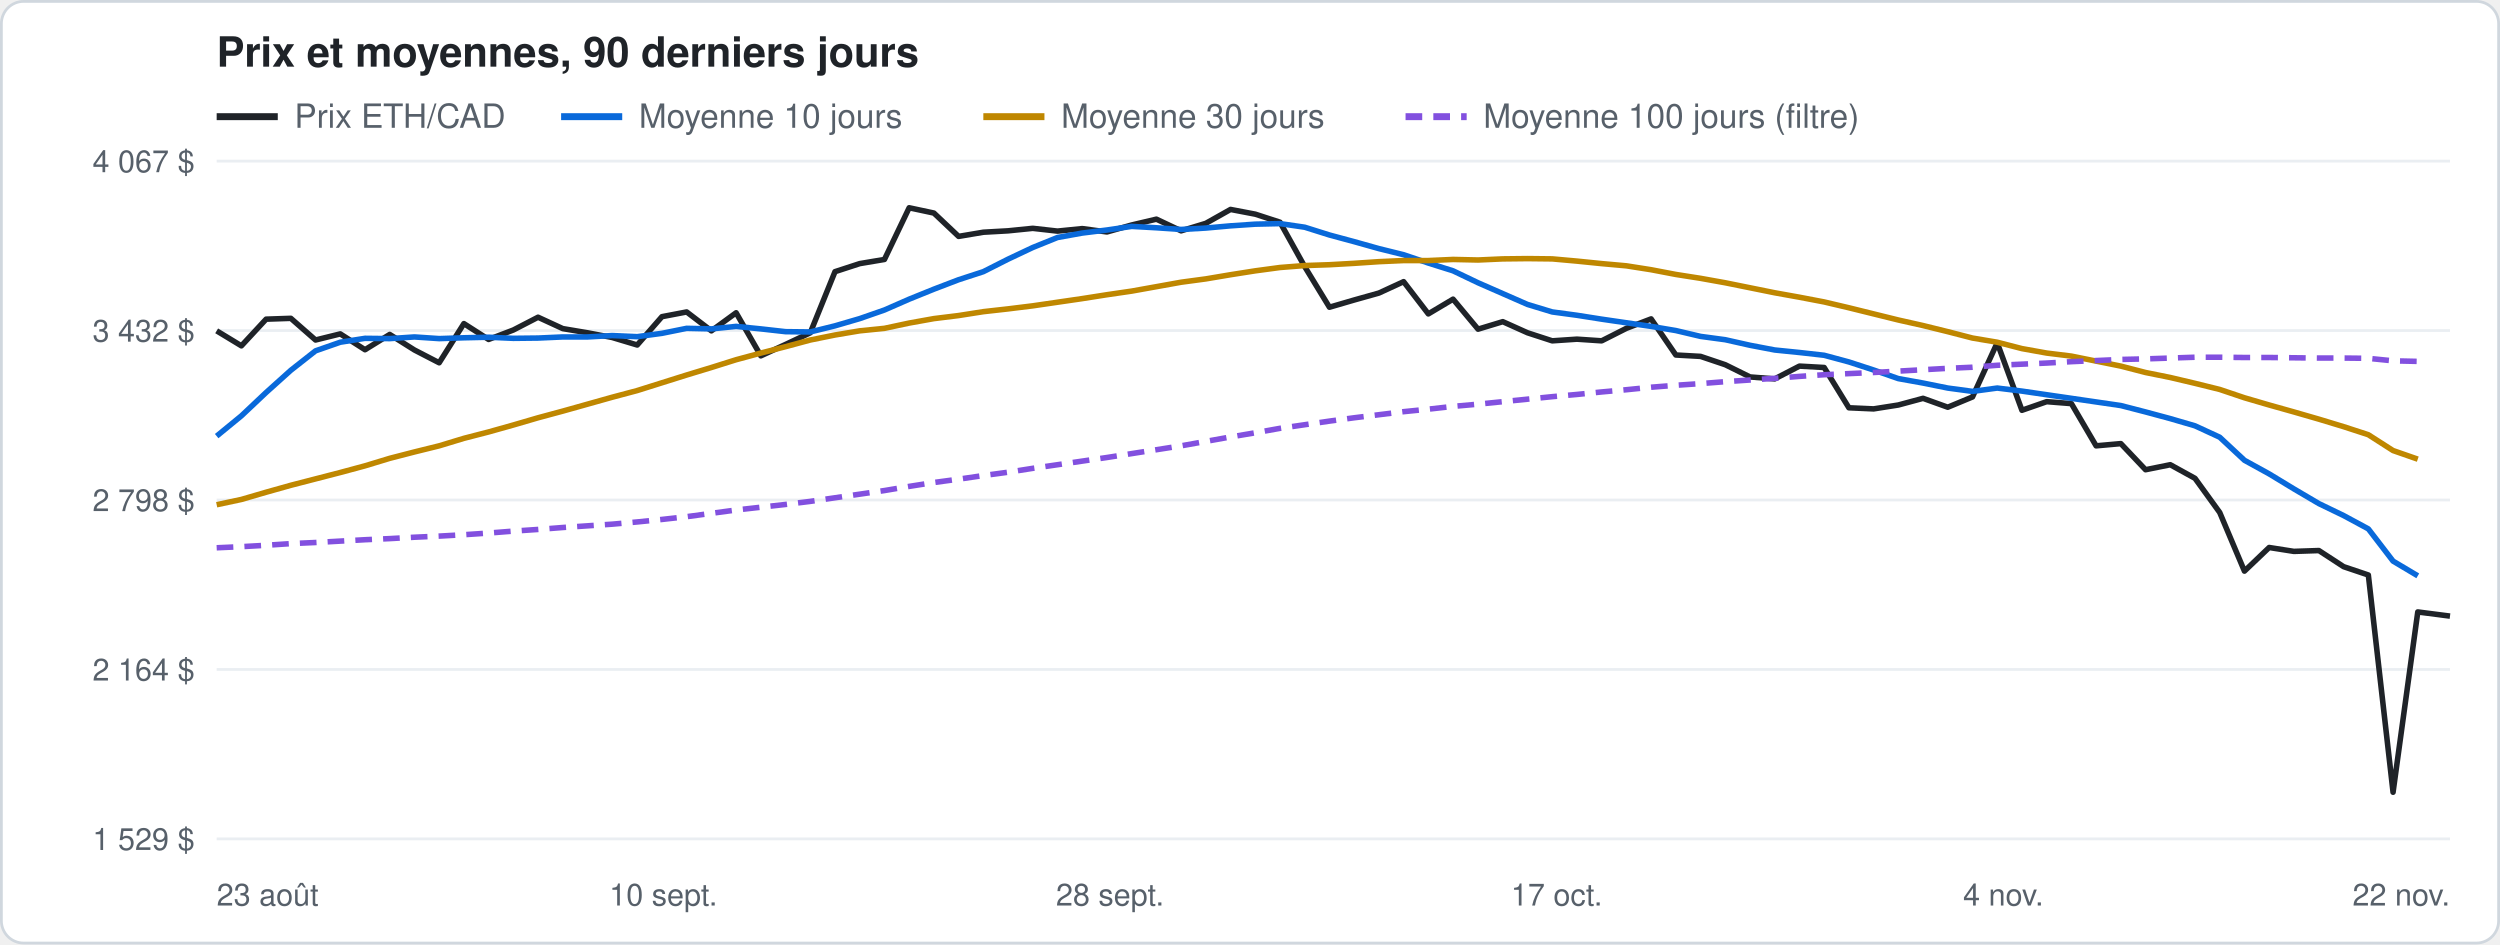
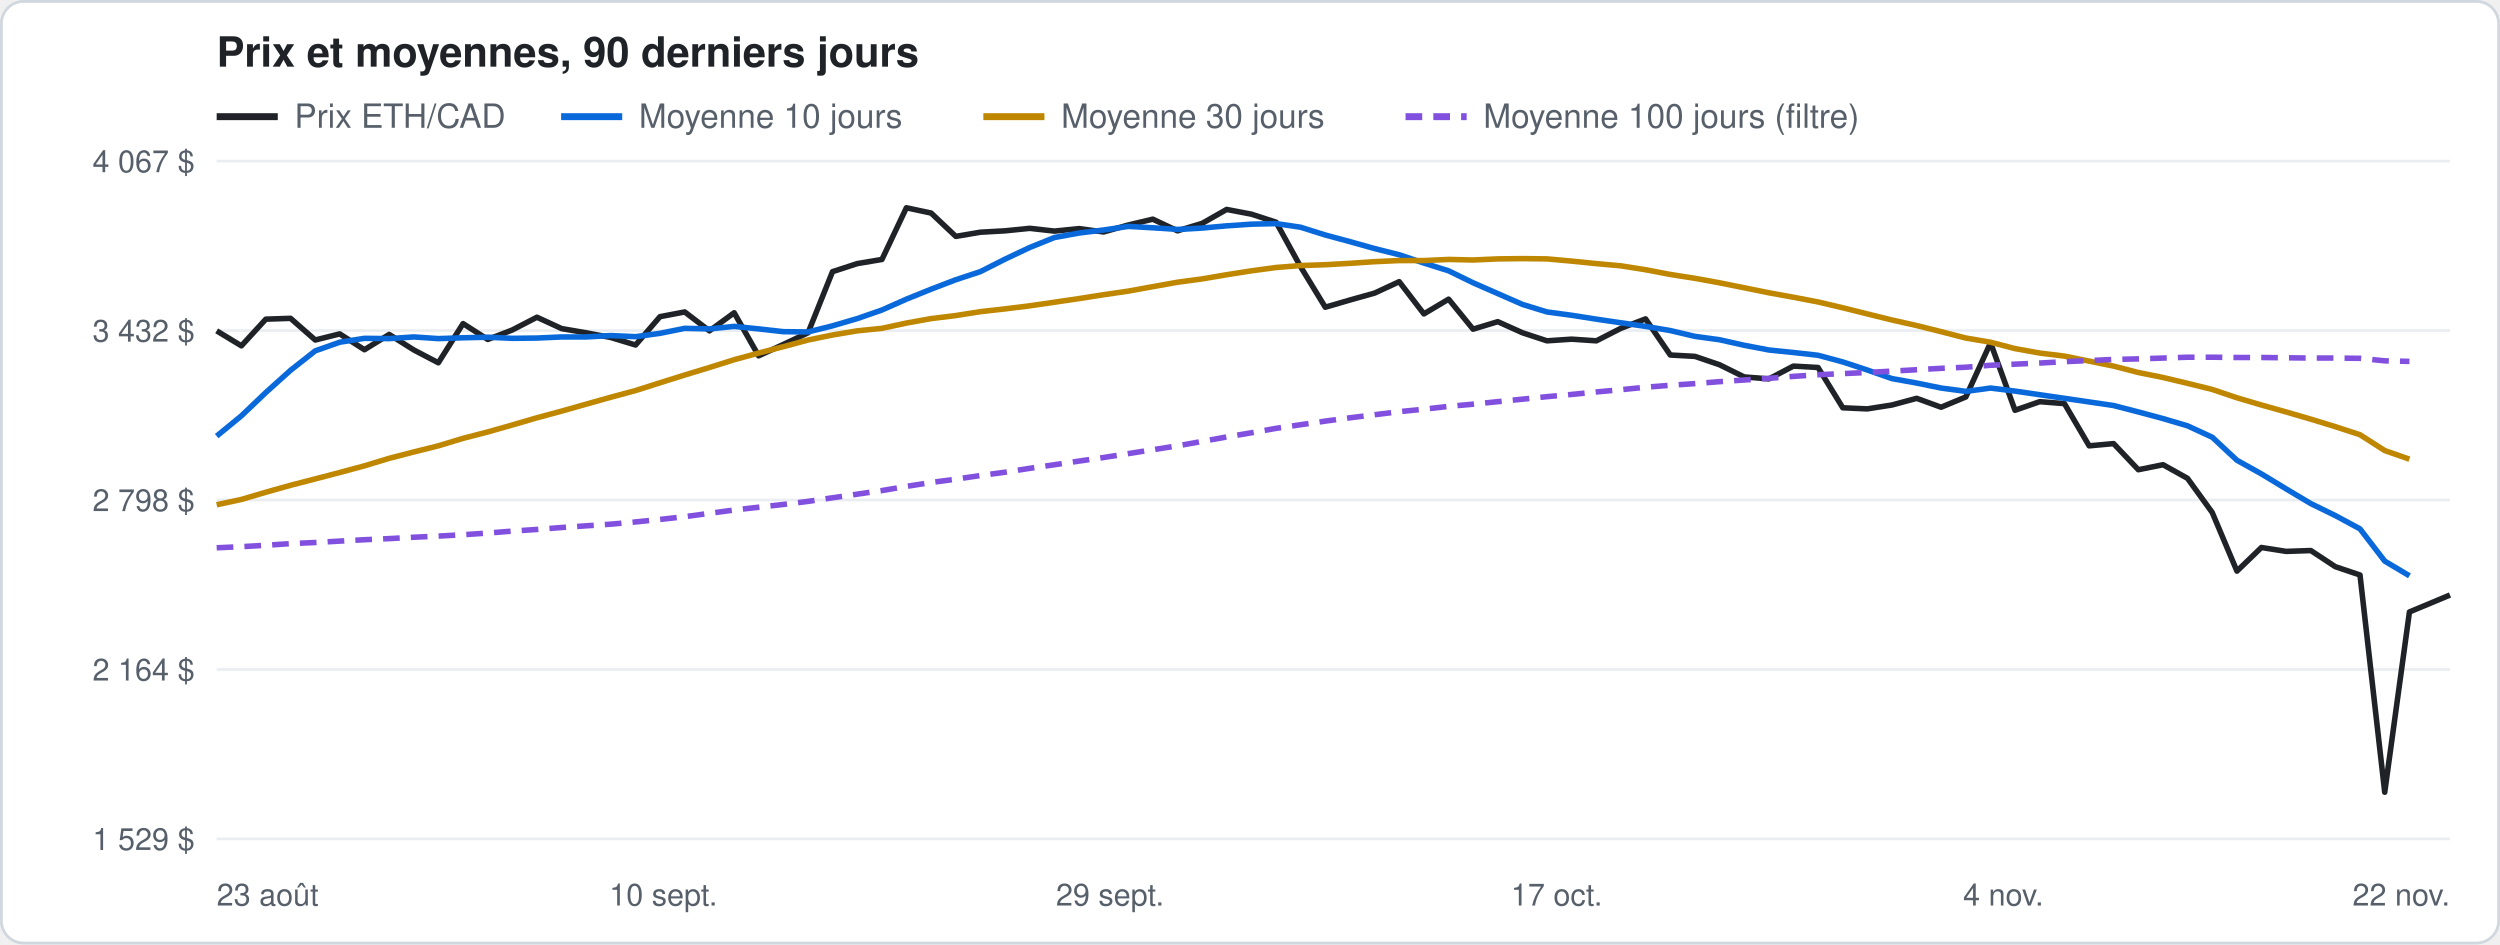
<svg xmlns="http://www.w3.org/2000/svg" width="900" height="340" viewBox="0 0 900 340" font-family="-apple-system, Segoe UI, Helvetica, Arial, sans-serif">
  <rect x="0.5" y="0.5" width="899" height="339" rx="8" fill="#ffffff" stroke="#d0d7de" />
  <text x="78" y="24" font-size="15" font-weight="600" fill="#1f2328">Prix et moyennes, 90 derniers jours</text>
  <line x1="78" y1="42" x2="100" y2="42" stroke="#1f2328" stroke-width="2.5" />
  <text x="106" y="46" font-size="12" fill="#57606a">Prix ETH/CAD</text>
  <line x1="202" y1="42" x2="224" y2="42" stroke="#0969da" stroke-width="2.5" />
  <text x="230" y="46" font-size="12" fill="#57606a">Moyenne 10 jours</text>
  <line x1="354" y1="42" x2="376" y2="42" stroke="#bf8700" stroke-width="2.5" />
  <text x="382" y="46" font-size="12" fill="#57606a">Moyenne 30 jours</text>
  <line x1="506" y1="42" x2="528" y2="42" stroke="#8250df" stroke-width="2.5" stroke-dasharray="6 4" />
  <text x="534" y="46" font-size="12" fill="#57606a">Moyenne 100 jours (filtre)</text>
  <line x1="78" y1="302.0" x2="882" y2="302.0" stroke="#eaeef2" />
  <text x="70" y="306.0" font-size="11" fill="#57606a" text-anchor="end">1 529 $</text>
  <line x1="78" y1="241.0" x2="882" y2="241.0" stroke="#eaeef2" />
  <text x="70" y="245.0" font-size="11" fill="#57606a" text-anchor="end">2 164 $</text>
  <line x1="78" y1="180.0" x2="882" y2="180.0" stroke="#eaeef2" />
  <text x="70" y="184.0" font-size="11" fill="#57606a" text-anchor="end">2 798 $</text>
  <line x1="78" y1="119.0" x2="882" y2="119.0" stroke="#eaeef2" />
  <text x="70" y="123.0" font-size="11" fill="#57606a" text-anchor="end">3 432 $</text>
  <line x1="78" y1="58.0" x2="882" y2="58.0" stroke="#eaeef2" />
  <text x="70" y="62.0" font-size="11" fill="#57606a" text-anchor="end">4 067 $</text>
  <text x="78.0" y="326" font-size="11" fill="#57606a" text-anchor="start">23 août</text>
  <text x="238.8" y="326" font-size="11" fill="#57606a" text-anchor="middle">10 sept.</text>
-   <text x="399.6" y="326" font-size="11" fill="#57606a" text-anchor="middle">28 sept.</text>
+   <text x="399.6" y="326" font-size="11" fill="#57606a" text-anchor="middle">29 sept.</text>
  <text x="560.4" y="326" font-size="11" fill="#57606a" text-anchor="middle">17 oct.</text>
  <text x="721.2" y="326" font-size="11" fill="#57606a" text-anchor="middle">4 nov.</text>
  <text x="882.0" y="326" font-size="11" fill="#57606a" text-anchor="end">22 nov.</text>
-   <polyline points="78.0,119.1 86.9,124.5 95.8,114.9 104.7,114.6 113.6,122.4 122.5,120.2 131.4,125.9 140.3,120.4 149.2,126.0 158.1,130.6 167.0,116.5 175.9,122.2 184.8,118.8 193.7,114.2 202.6,118.3 211.5,119.8 220.4,121.5 229.4,124.2 238.3,114.0 247.2,112.3 256.1,119.1 265.0,112.6 273.9,128.1 282.8,124.0 291.7,119.8 300.6,97.8 309.5,94.9 318.4,93.4 327.3,74.8 336.2,76.7 345.1,85.1 354.0,83.6 362.9,83.1 371.8,82.2 380.7,83.2 389.6,82.3 398.5,83.5 407.4,81.0 416.3,78.9 425.2,83.1 434.1,80.4 443.0,75.4 451.9,77.1 460.8,80.0 469.7,96.0 478.6,110.6 487.5,108.0 496.4,105.5 505.3,101.4 514.2,113.0 523.1,107.7 532.1,118.5 541.0,115.8 549.9,119.8 558.8,122.7 567.7,122.1 576.6,122.7 585.5,118.2 594.4,114.8 603.3,127.8 612.2,128.3 621.1,131.3 630.0,135.7 638.9,136.4 647.8,131.8 656.7,132.3 665.6,146.8 674.5,147.2 683.4,145.8 692.3,143.4 701.2,146.6 710.1,142.9 719.0,123.4 727.9,147.7 736.8,144.6 745.7,145.3 754.6,160.5 763.5,159.7 772.4,169.1 781.3,167.3 790.2,172.2 799.1,184.5 808.0,205.6 816.9,197.1 825.8,198.5 834.8,198.2 843.7,204.0 852.6,207.0 861.5,285.2 870.4,220.3 882.0,221.8" fill="none" stroke="#1f2328" stroke-width="2" stroke-linejoin="round" />
-   <polyline points="78.0,157.0 86.9,149.7 95.8,141.3 104.7,133.3 113.6,126.3 122.5,123.2 131.4,121.8 140.3,121.9 149.2,121.3 158.1,121.9 167.0,121.6 175.9,121.4 184.8,121.8 193.7,121.7 202.6,121.3 211.5,121.3 220.4,120.8 229.4,121.2 238.3,120.0 247.2,118.2 256.1,118.4 265.0,117.5 273.9,118.4 282.8,119.4 291.7,119.5 300.6,117.3 309.5,114.7 318.4,111.6 327.3,107.7 336.2,104.1 345.1,100.7 354.0,97.8 362.9,93.3 371.8,89.1 380.7,85.5 389.6,83.9 398.5,82.8 407.4,81.5 416.3,82.0 425.2,82.6 434.1,82.1 443.0,81.3 451.9,80.7 460.8,80.5 469.7,81.8 478.6,84.6 487.5,87.0 496.4,89.5 505.3,91.7 514.2,94.7 523.1,97.5 532.1,101.8 541.0,105.7 549.9,109.6 558.8,112.3 567.7,113.5 576.6,114.9 585.5,116.2 594.4,117.5 603.3,119.0 612.2,121.1 621.1,122.3 630.0,124.3 638.9,126.0 647.8,126.9 656.7,127.9 665.6,130.3 674.5,133.2 683.4,136.3 692.3,137.9 701.2,139.7 710.1,140.9 719.0,139.7 727.9,140.8 736.8,142.1 745.7,143.4 754.6,144.7 763.5,146.0 772.4,148.3 781.3,150.7 790.2,153.3 799.1,157.4 808.0,165.7 816.9,170.6 825.8,176.0 834.8,181.3 843.7,185.6 852.6,190.4 861.5,202.0 870.4,207.3" fill="none" stroke="#0969da" stroke-width="2" stroke-linejoin="round" />
-   <polyline points="78.0,181.7 86.9,179.8 95.8,177.2 104.7,174.7 113.6,172.4 122.5,170.1 131.4,167.7 140.3,165.0 149.2,162.7 158.1,160.5 167.0,157.8 175.9,155.5 184.8,153.0 193.7,150.4 202.6,148.0 211.5,145.5 220.4,143.0 229.4,140.6 238.3,137.8 247.2,135.0 256.1,132.3 265.0,129.5 273.9,127.1 282.8,124.8 291.7,122.4 300.6,120.6 309.5,119.1 318.4,118.2 327.3,116.3 336.2,114.7 345.1,113.6 354.0,112.2 362.9,111.2 371.8,110.1 380.7,108.8 389.6,107.5 398.5,106.1 407.4,104.8 416.3,103.2 425.2,101.6 434.1,100.4 443.0,98.9 451.9,97.5 460.8,96.3 469.7,95.6 478.6,95.3 487.5,94.8 496.4,94.2 505.3,93.8 514.2,93.8 523.1,93.4 532.1,93.6 541.0,93.2 549.9,93.1 558.8,93.2 567.7,94.0 576.6,94.9 585.5,95.7 594.4,97.1 603.3,98.8 612.2,100.2 621.1,101.8 630.0,103.6 638.9,105.4 647.8,107.0 656.7,108.7 665.6,110.8 674.5,113.0 683.4,115.2 692.3,117.2 701.2,119.4 710.1,121.7 719.0,123.2 727.9,125.5 736.8,127.1 745.7,128.2 754.6,130.0 763.5,131.8 772.4,134.1 781.3,135.9 790.2,138.0 799.1,140.2 808.0,143.2 816.9,145.8 825.8,148.3 834.8,150.9 843.7,153.6 852.6,156.5 861.5,162.2 870.4,165.3" fill="none" stroke="#bf8700" stroke-width="2" stroke-linejoin="round" />
-   <polyline points="78.0,197.2 86.9,196.8 95.8,196.3 104.7,195.7 113.6,195.3 122.5,194.8 131.4,194.3 140.3,193.9 149.2,193.4 158.1,193.0 167.0,192.5 175.9,191.9 184.8,191.2 193.7,190.6 202.6,189.9 211.5,189.3 220.4,188.7 229.4,187.9 238.3,187.0 247.2,186.0 256.1,184.8 265.0,183.6 273.9,182.6 282.8,181.6 291.7,180.5 300.6,179.2 309.5,177.9 318.4,176.6 327.3,175.1 336.2,173.7 345.1,172.5 354.0,171.2 362.9,170.0 371.8,168.6 380.7,167.3 389.6,166.0 398.5,164.7 407.4,163.3 416.3,161.9 425.2,160.5 434.1,158.9 443.0,157.3 451.9,155.8 460.8,154.2 469.7,152.9 478.6,151.6 487.5,150.4 496.4,149.3 505.3,148.2 514.2,147.3 523.1,146.3 532.1,145.5 541.0,144.6 549.9,143.7 558.8,142.8 567.7,142.0 576.6,141.1 585.5,140.3 594.4,139.4 603.3,138.7 612.2,138.1 621.1,137.4 630.0,136.8 638.9,136.2 647.8,135.5 656.7,134.9 665.6,134.5 674.5,134.1 683.4,133.6 692.3,133.1 701.2,132.6 710.1,132.2 719.0,131.5 727.9,131.1 736.8,130.7 745.7,130.2 754.6,129.8 763.5,129.4 772.4,129.2 781.3,128.9 790.2,128.6 799.1,128.6 808.0,128.7 816.9,128.7 825.8,128.8 834.8,128.9 843.7,128.9 852.6,129.0 861.5,129.9 870.4,130.1" fill="none" stroke="#8250df" stroke-width="2" stroke-linejoin="round" stroke-dasharray="6 4" />
+   <polyline points="78.0,119.1 86.9,124.5 95.7,114.9 104.6,114.6 113.5,122.4 122.3,120.2 131.2,125.9 140.1,120.4 149.0,126.0 157.8,130.6 166.7,116.5 175.6,122.2 184.4,118.8 193.3,114.2 202.2,118.3 211.0,119.8 219.9,121.5 228.8,124.2 237.6,114.0 246.5,112.3 255.4,119.1 264.3,112.6 273.1,128.1 282.0,124.0 290.9,119.8 299.7,97.8 308.6,94.9 317.5,93.4 326.3,74.8 335.2,76.7 344.1,85.1 352.9,83.6 361.8,83.1 370.7,82.2 379.6,83.2 388.4,82.3 397.3,83.5 406.2,81.0 415.0,78.9 423.9,83.1 432.8,80.4 441.6,75.4 450.5,77.1 459.4,80.0 468.2,96.0 477.1,110.6 486.0,108.0 494.9,105.5 503.7,101.4 512.6,113.0 521.5,107.7 530.3,118.5 539.2,115.8 548.1,119.8 556.9,122.7 565.8,122.1 574.7,122.7 583.5,118.2 592.4,114.8 601.3,127.8 610.2,128.3 619.0,131.3 627.9,135.7 636.8,136.4 645.6,131.8 654.5,132.3 663.4,146.8 672.2,147.2 681.1,145.8 690.0,143.4 698.8,146.6 707.7,142.9 716.6,123.4 725.4,147.7 734.3,144.6 743.2,145.3 752.1,160.5 760.9,159.7 769.8,169.1 778.7,167.3 787.5,172.2 796.4,184.5 805.3,205.6 814.1,197.1 823.0,198.5 831.9,198.2 840.7,204.0 849.6,207.0 858.5,285.2 867.4,220.3 882.0,214.2" fill="none" stroke="#1f2328" stroke-width="2" stroke-linejoin="round" />
+   <polyline points="78.0,157.0 86.9,149.7 95.7,141.3 104.6,133.3 113.5,126.3 122.3,123.2 131.2,121.8 140.1,121.9 149.0,121.3 157.8,121.9 166.7,121.6 175.6,121.4 184.4,121.8 193.3,121.7 202.2,121.3 211.0,121.3 219.9,120.8 228.8,121.2 237.6,120.0 246.5,118.2 255.4,118.4 264.3,117.5 273.1,118.4 282.0,119.4 290.9,119.5 299.7,117.3 308.6,114.7 317.5,111.6 326.3,107.7 335.2,104.1 344.1,100.7 352.9,97.8 361.8,93.3 370.7,89.1 379.6,85.5 388.4,83.9 397.3,82.8 406.2,81.5 415.0,82.0 423.9,82.6 432.8,82.1 441.6,81.3 450.5,80.7 459.4,80.5 468.2,81.8 477.1,84.6 486.0,87.0 494.9,89.5 503.7,91.7 512.6,94.7 521.5,97.5 530.3,101.8 539.2,105.7 548.1,109.6 556.9,112.3 565.8,113.5 574.7,114.9 583.5,116.2 592.4,117.5 601.3,119.0 610.2,121.1 619.0,122.3 627.9,124.3 636.8,126.0 645.6,126.9 654.5,127.9 663.4,130.3 672.2,133.2 681.1,136.3 690.0,137.9 698.8,139.7 707.7,140.9 716.6,139.7 725.4,140.8 734.3,142.1 743.2,143.4 752.1,144.7 760.9,146.0 769.8,148.3 778.7,150.7 787.5,153.3 796.4,157.4 805.3,165.7 814.1,170.6 823.0,176.0 831.9,181.3 840.7,185.6 849.6,190.4 858.5,202.0 867.4,207.3" fill="none" stroke="#0969da" stroke-width="2" stroke-linejoin="round" />
+   <polyline points="78.0,181.7 86.9,179.8 95.7,177.2 104.6,174.7 113.5,172.4 122.3,170.1 131.2,167.7 140.1,165.0 149.0,162.7 157.8,160.5 166.7,157.8 175.6,155.5 184.4,153.0 193.3,150.4 202.2,148.0 211.0,145.5 219.9,143.0 228.8,140.6 237.6,137.8 246.5,135.0 255.4,132.3 264.3,129.5 273.1,127.1 282.0,124.8 290.9,122.4 299.7,120.6 308.6,119.1 317.5,118.2 326.3,116.3 335.2,114.7 344.1,113.6 352.9,112.2 361.8,111.2 370.7,110.1 379.6,108.8 388.4,107.5 397.3,106.1 406.2,104.8 415.0,103.2 423.9,101.6 432.8,100.4 441.6,98.9 450.5,97.5 459.4,96.3 468.2,95.6 477.1,95.3 486.0,94.8 494.9,94.2 503.7,93.8 512.6,93.8 521.5,93.4 530.3,93.6 539.2,93.2 548.1,93.1 556.9,93.2 565.8,94.0 574.7,94.9 583.5,95.7 592.4,97.1 601.3,98.8 610.2,100.2 619.0,101.8 627.9,103.6 636.8,105.4 645.6,107.0 654.5,108.7 663.4,110.8 672.2,113.0 681.1,115.2 690.0,117.2 698.8,119.4 707.7,121.7 716.6,123.2 725.4,125.5 734.3,127.1 743.2,128.2 752.1,130.0 760.9,131.8 769.8,134.1 778.7,135.9 787.5,138.0 796.4,140.2 805.3,143.2 814.1,145.8 823.0,148.3 831.9,150.9 840.7,153.6 849.6,156.5 858.5,162.2 867.4,165.3" fill="none" stroke="#bf8700" stroke-width="2" stroke-linejoin="round" />
+   <polyline points="78.0,197.2 86.9,196.8 95.7,196.3 104.6,195.7 113.5,195.3 122.3,194.8 131.2,194.3 140.1,193.9 149.0,193.4 157.8,193.0 166.7,192.5 175.6,191.9 184.4,191.2 193.3,190.6 202.2,189.9 211.0,189.3 219.9,188.7 228.8,187.9 237.6,187.0 246.5,186.0 255.4,184.8 264.3,183.6 273.1,182.6 282.0,181.6 290.9,180.5 299.7,179.2 308.6,177.9 317.5,176.6 326.3,175.1 335.2,173.7 344.1,172.5 352.9,171.2 361.8,170.0 370.7,168.6 379.6,167.3 388.4,166.0 397.3,164.7 406.2,163.3 415.0,161.9 423.9,160.5 432.8,158.9 441.6,157.3 450.5,155.8 459.4,154.2 468.2,152.9 477.1,151.6 486.0,150.4 494.9,149.3 503.7,148.2 512.6,147.3 521.5,146.3 530.3,145.5 539.2,144.6 548.1,143.7 556.9,142.8 565.8,142.0 574.7,141.1 583.5,140.3 592.4,139.4 601.3,138.7 610.2,138.1 619.0,137.4 627.9,136.8 636.8,136.2 645.6,135.5 654.5,134.9 663.4,134.5 672.2,134.1 681.1,133.6 690.0,133.1 698.8,132.6 707.7,132.2 716.6,131.5 725.4,131.1 734.3,130.7 743.2,130.2 752.1,129.8 760.9,129.4 769.8,129.2 778.7,128.9 787.5,128.6 796.4,128.6 805.3,128.7 814.1,128.7 823.0,128.8 831.9,128.9 840.7,128.9 849.6,129.0 858.5,129.9 867.4,130.1" fill="none" stroke="#8250df" stroke-width="2" stroke-linejoin="round" stroke-dasharray="6 4" />
</svg>
